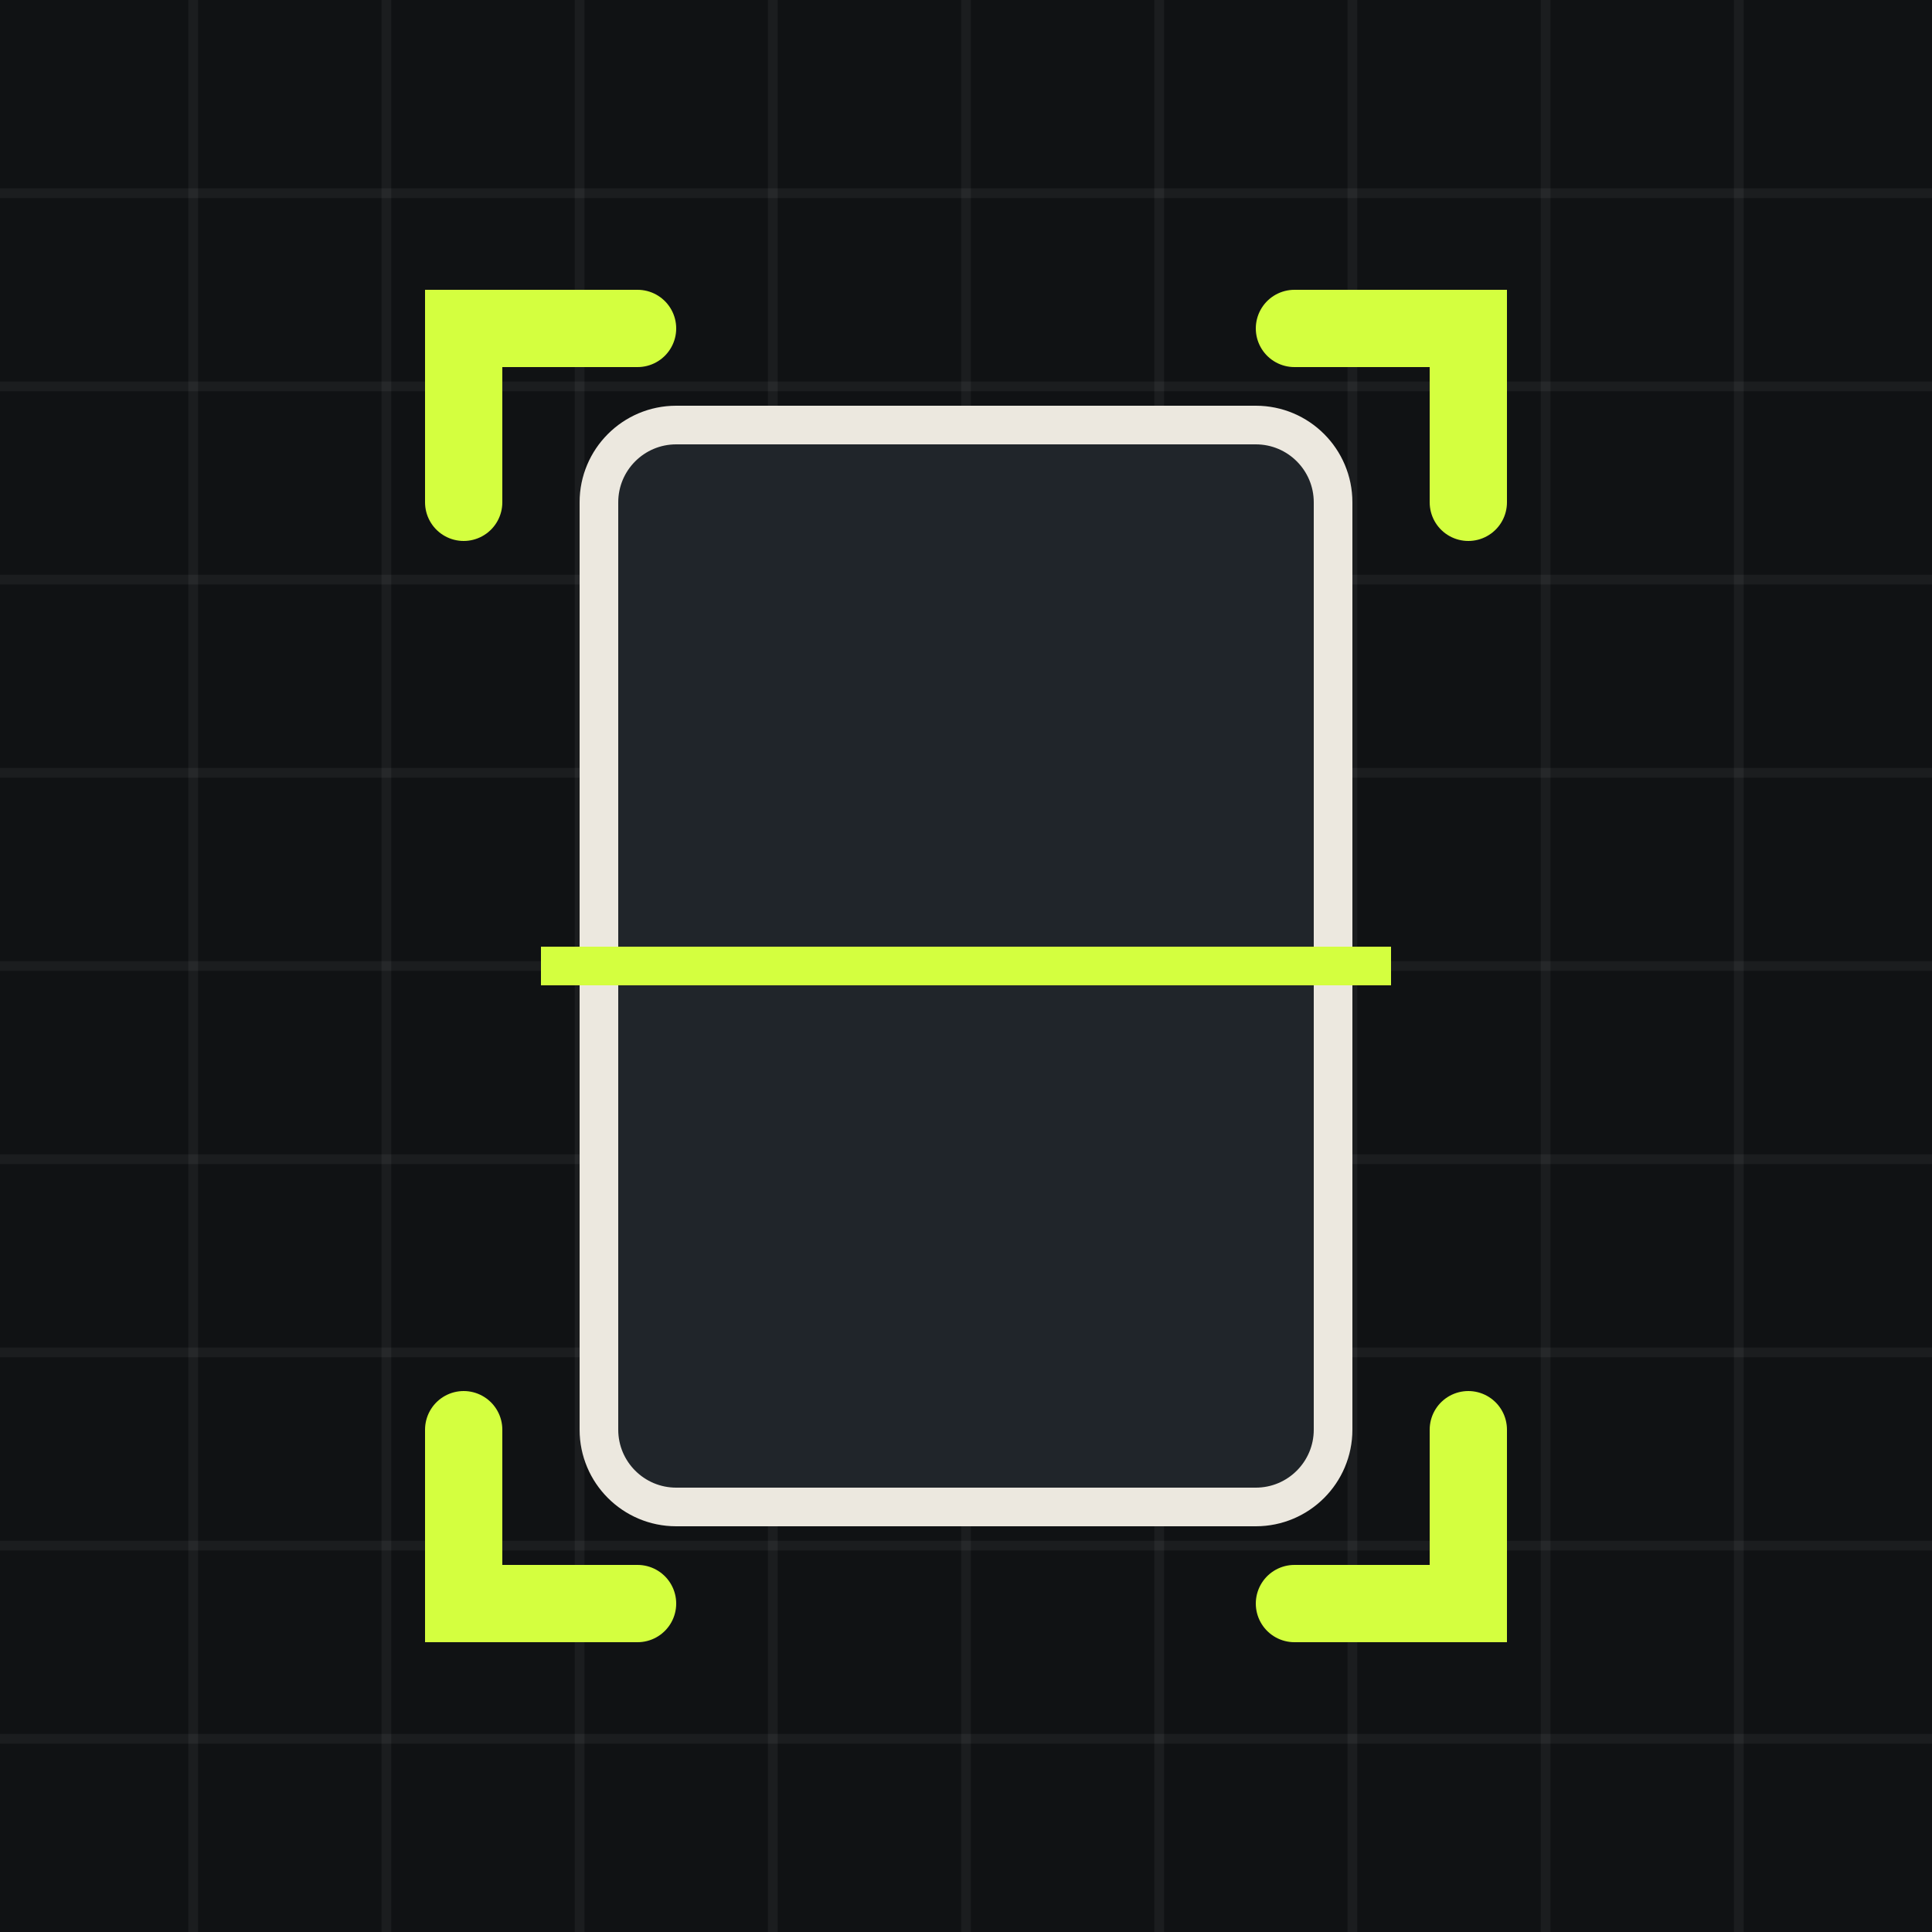
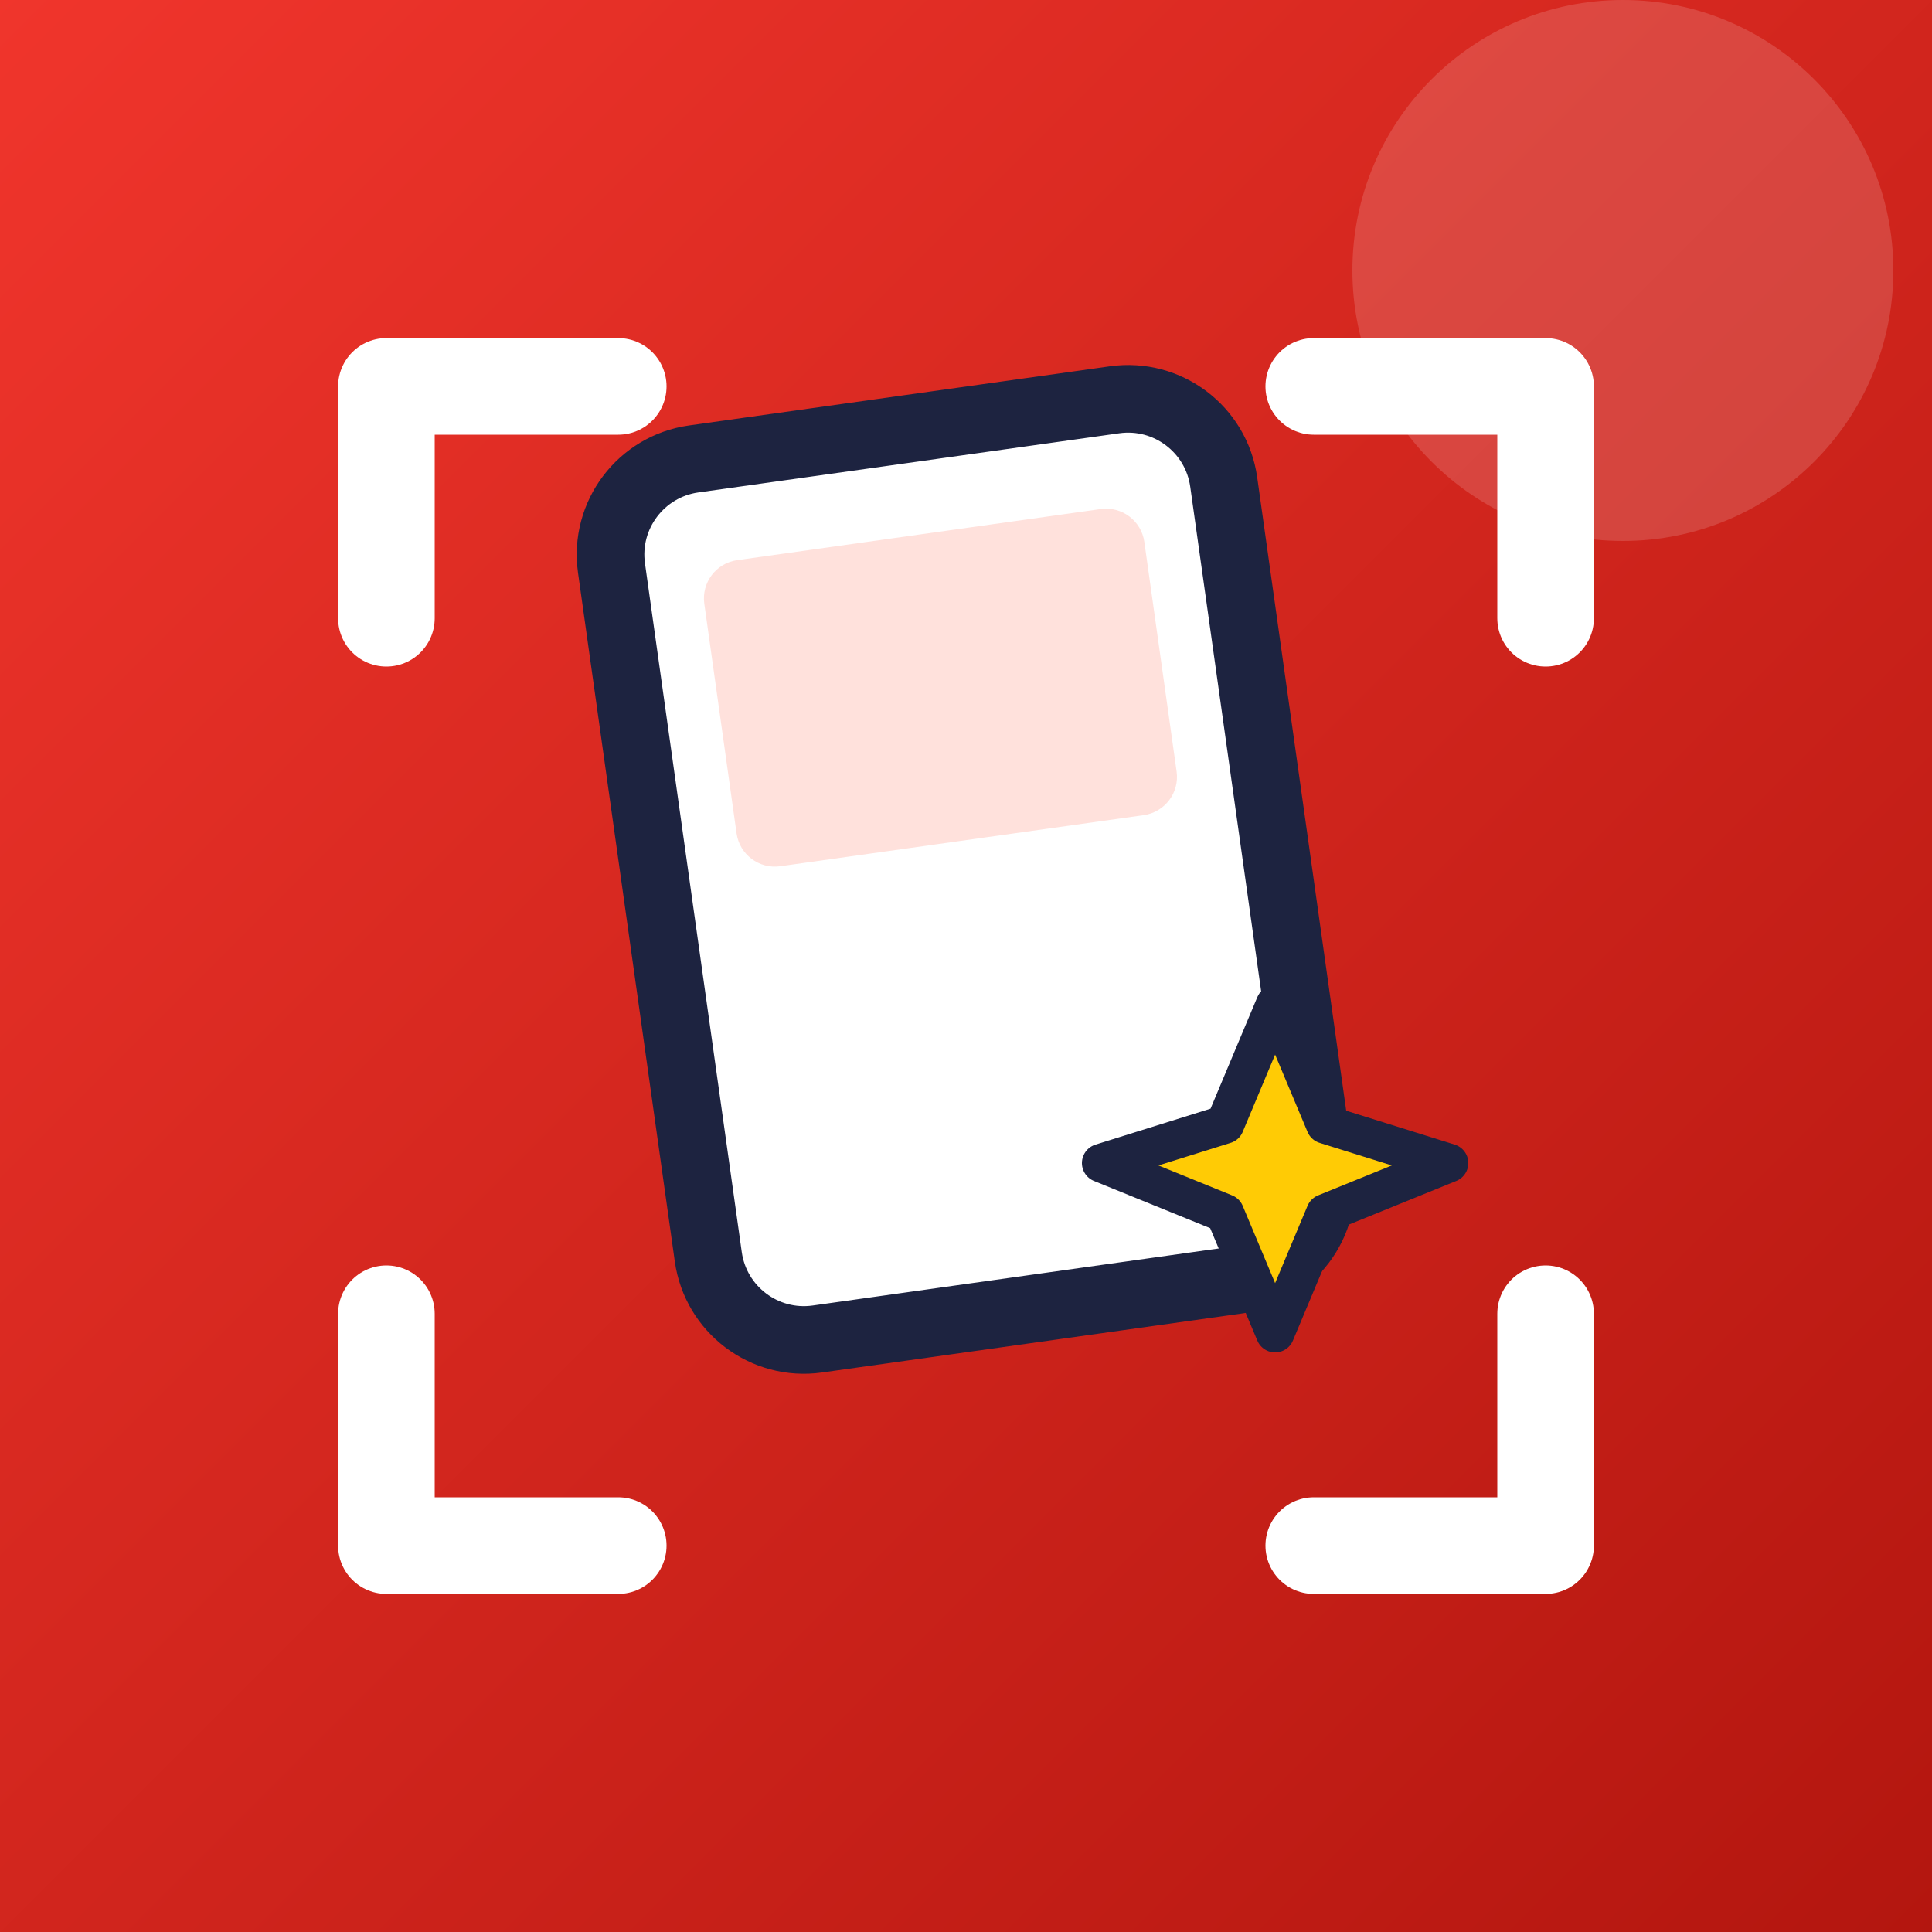
<svg xmlns="http://www.w3.org/2000/svg" width="512" height="512" viewBox="0 0 100 100">
-   <rect width="100" height="100" fill="#101214" />
-   <g stroke="#ffffff" stroke-opacity=".05" stroke-width=".5">
-     <line x1="10" y1="0" x2="10" y2="100" />
-     <line x1="0" y1="10" x2="100" y2="10" />
-     <line x1="20" y1="0" x2="20" y2="100" />
-     <line x1="0" y1="20" x2="100" y2="20" />
-     <line x1="30" y1="0" x2="30" y2="100" />
-     <line x1="0" y1="30" x2="100" y2="30" />
-     <line x1="40" y1="0" x2="40" y2="100" />
-     <line x1="0" y1="40" x2="100" y2="40" />
-     <line x1="50" y1="0" x2="50" y2="100" />
-     <line x1="0" y1="50" x2="100" y2="50" />
-     <line x1="60" y1="0" x2="60" y2="100" />
-     <line x1="0" y1="60" x2="100" y2="60" />
-     <line x1="70" y1="0" x2="70" y2="100" />
-     <line x1="0" y1="70" x2="100" y2="70" />
-     <line x1="80" y1="0" x2="80" y2="100" />
-     <line x1="0" y1="80" x2="100" y2="80" />
-     <line x1="90" y1="0" x2="90" y2="100" />
-     <line x1="0" y1="90" x2="100" y2="90" />
+   <defs>
+     <linearGradient id="bg" x1="0" y1="0" x2="1" y2="1">
+       <stop offset="0" stop-color="#f0352c" />
+       <stop offset="1" stop-color="#b3160f" />
+     </linearGradient>
+   </defs>
+   <rect width="100" height="100" fill="url(#bg)" />
+   <circle cx="84" cy="14" r="14" fill="#fff" fill-opacity=".15" />
+   <rect x="34" y="22" width="32" height="46" rx="5" fill="#fff" stroke="#1d2340" stroke-width="3.5" transform="rotate(-8 50 45)" />
+   <rect x="38.5" y="27.5" width="23" height="16" rx="2" fill="#ffe1dc" transform="rotate(-8 50 45)" />
+   <g fill="none" stroke="#fff" stroke-width="5" stroke-linecap="round" stroke-linejoin="round">
+     <path d="M20 32V20h12" />
+     <path d="M80 32V20H68" />
+     <path d="M20 68v12h12" />
+     <path d="M80 68v12H68" />
  </g>
-   <rect x="31" y="22" width="38" height="56" rx="4" fill="#20252a" stroke="#ece8df" stroke-width="2" />
-   <g fill="none" stroke="#d4ff3f" stroke-width="4" stroke-linecap="round">
-     <path d="M24 26V17H33" />
-     <path d="M76 26V17H67" />
-     <path d="M24 74V83H33" />
-     <path d="M76 74V83H67" />
-   </g>
-   <line x1="28" y1="50" x2="72" y2="50" stroke="#d4ff3f" stroke-width="2" />
+   <path d="M66 52l2.6 6.2 6.4 2-6.4 2.6L66 69l-2.6-6.2-6.4-2.6 6.4-2Z" fill="#ffcb05" stroke="#1d2340" stroke-width="2" stroke-linejoin="round" />
</svg>
